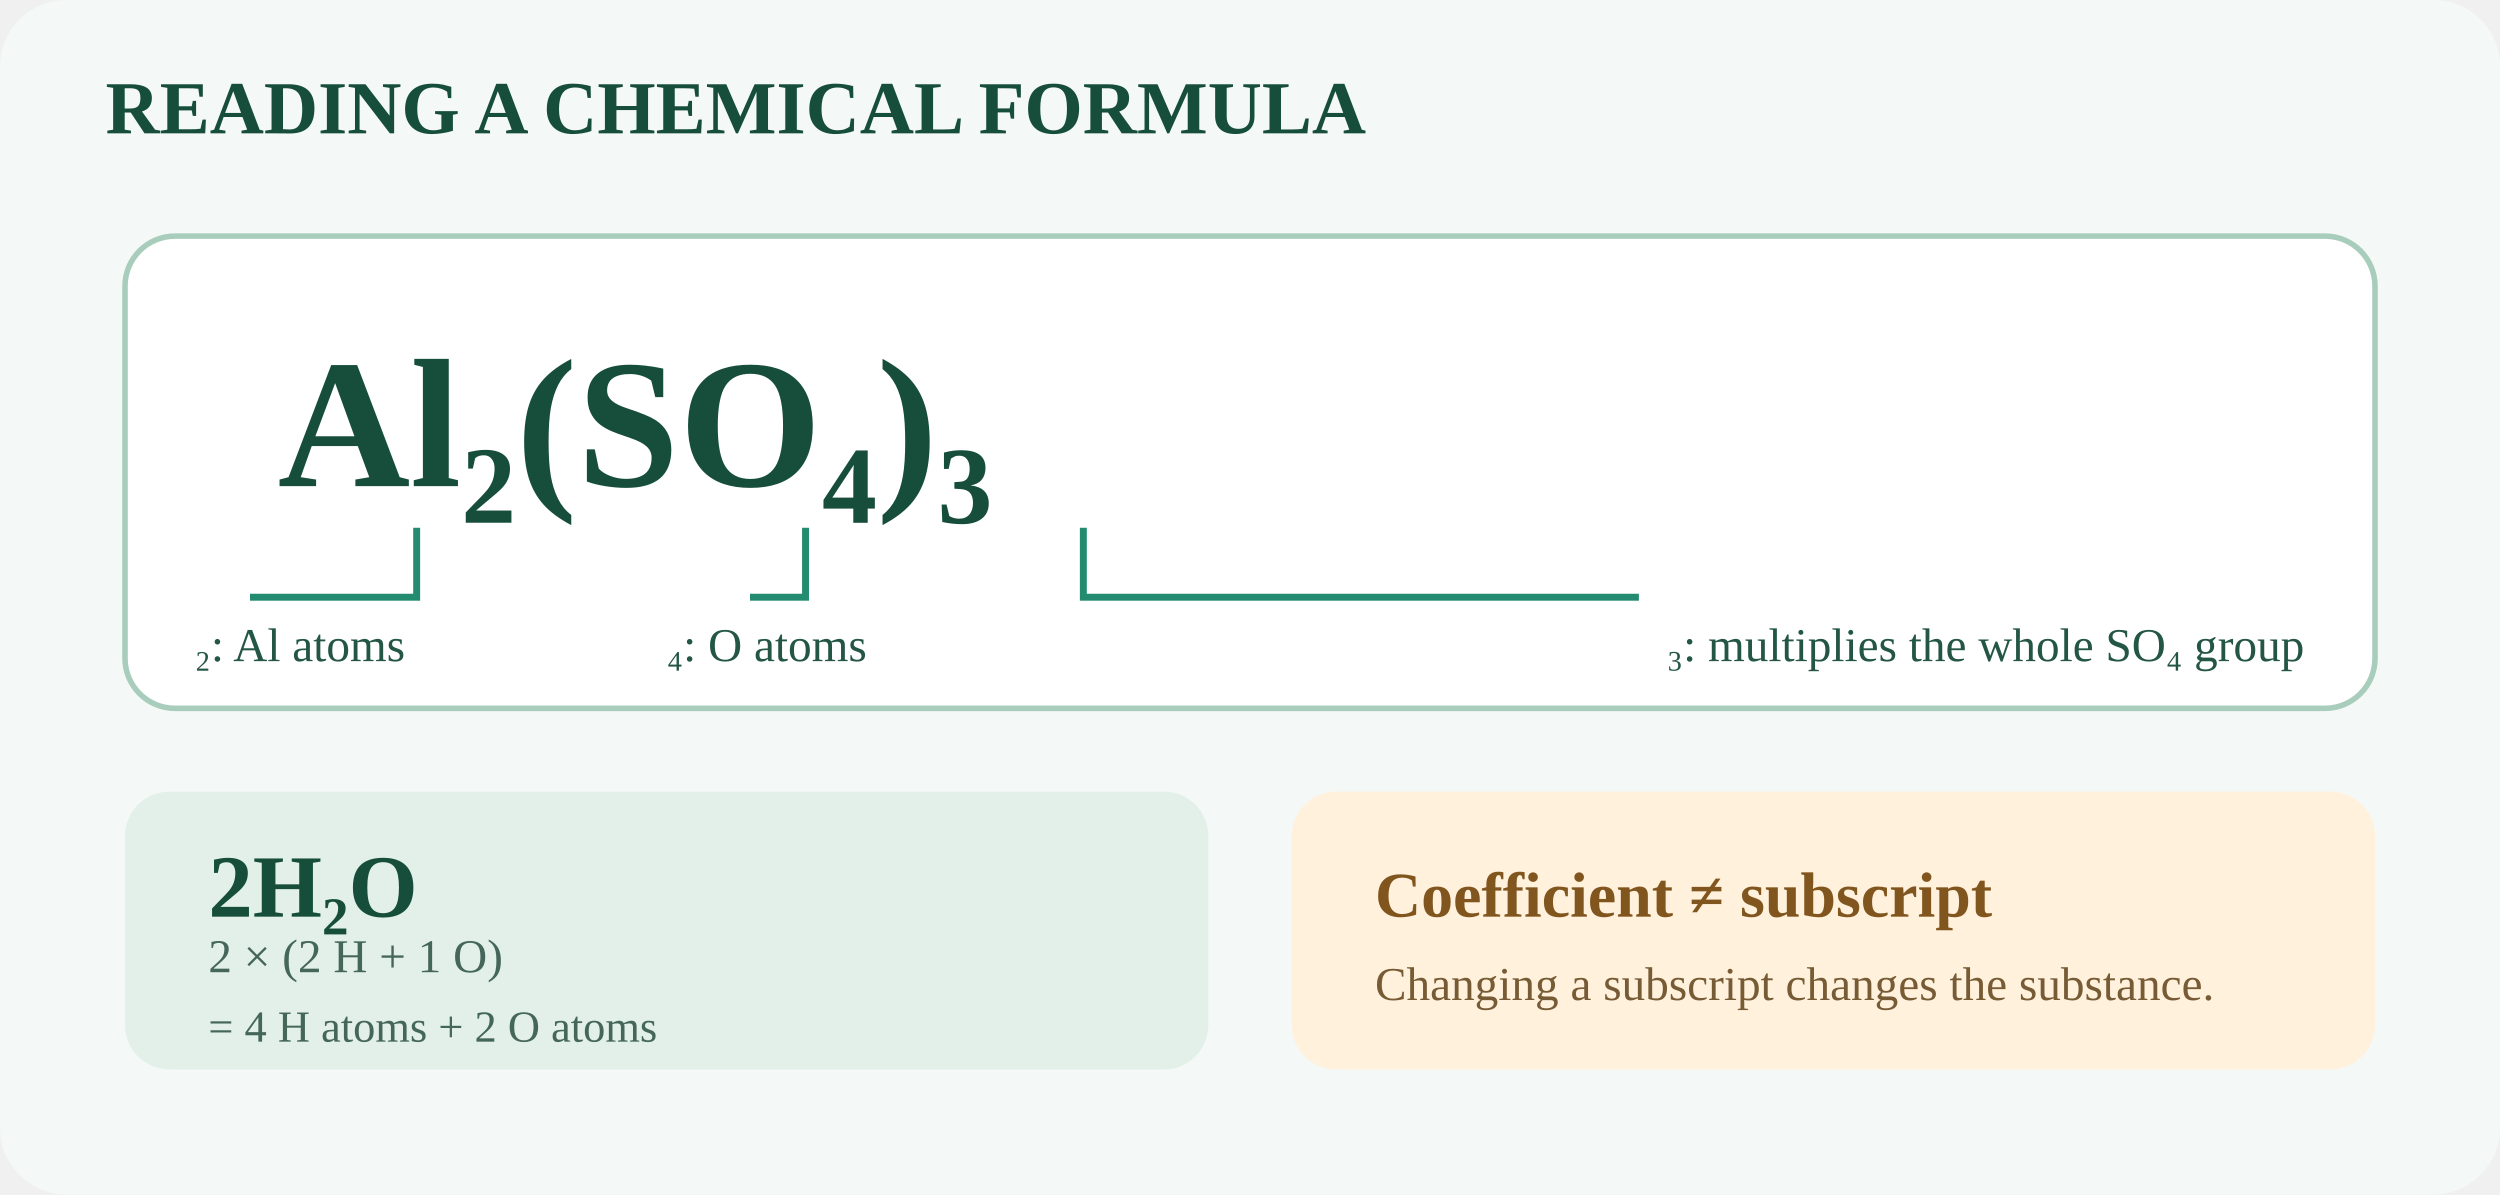
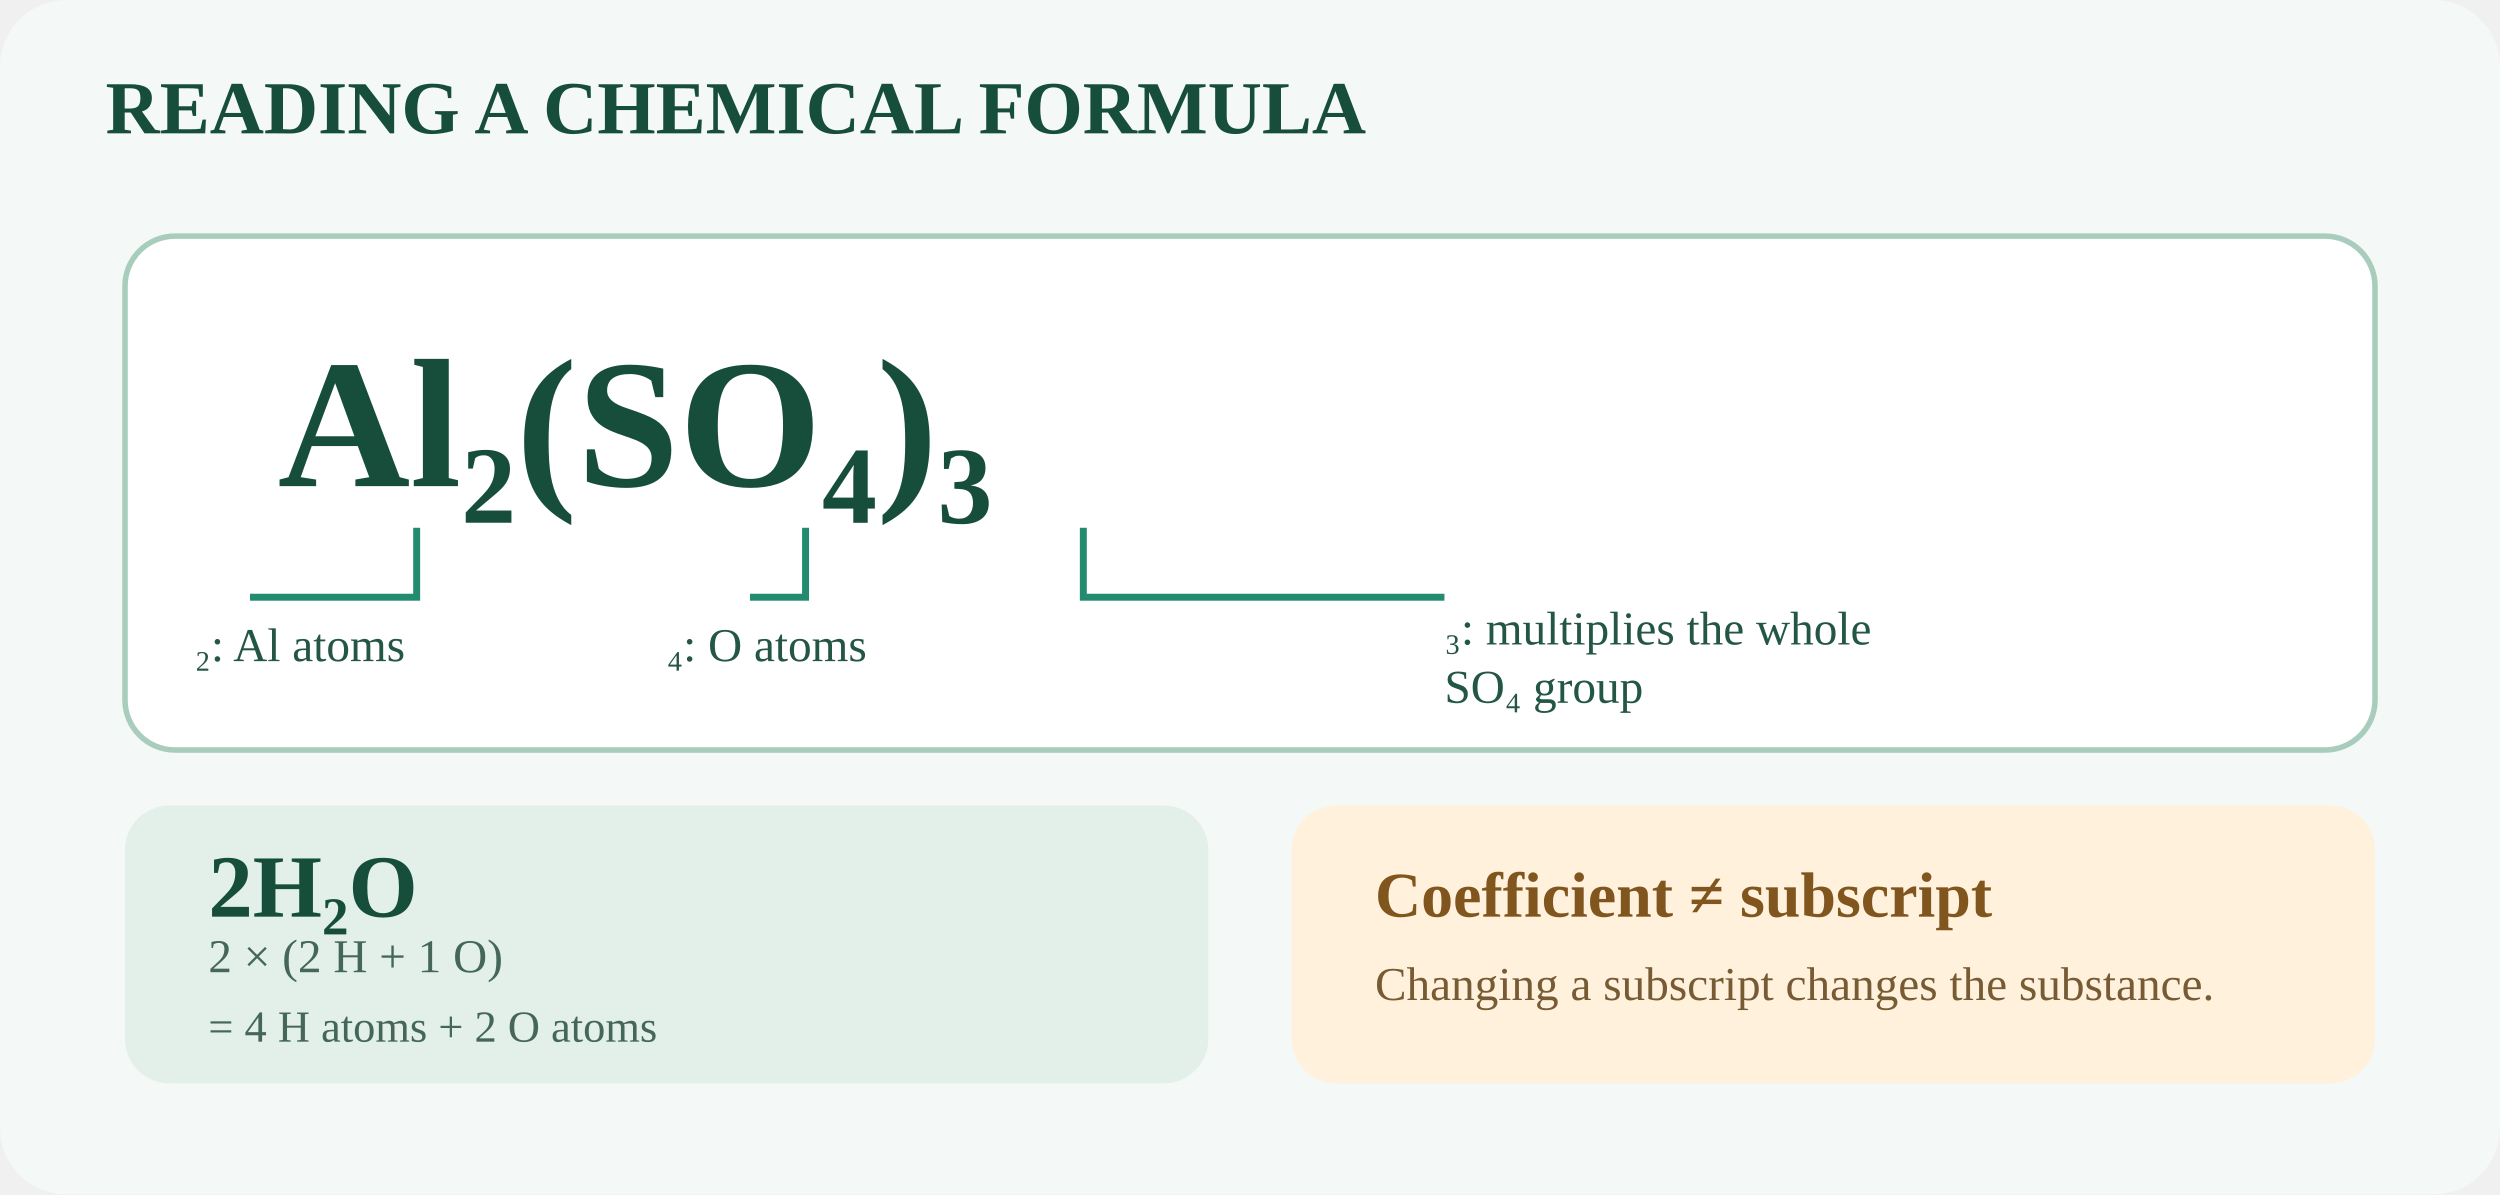
<svg xmlns="http://www.w3.org/2000/svg" viewBox="0 0 900 430" role="img" aria-labelledby="t d">
  <rect width="900" height="430" rx="24" fill="#f4f8f6" />
  <text x="38" y="48" font-size="27" font-weight="700" fill="#164e3b">READING A CHEMICAL FORMULA</text>
-   <rect x="45" y="85" width="810" height="170" rx="18" fill="#fff" stroke="#a9cdbd" stroke-width="2" />
+   <rect x="45" y="85" width="810" height="185" rx="18" fill="#fff" stroke="#a9cdbd" stroke-width="2" />
  <text x="100" y="175" font-size="66" font-weight="700" fill="#164e3b">Al₂(SO₄)₃</text>
-   <path d="M150 190 V215 H90 M290 190 V215 H270 M390 190 V215 H590" stroke-width="2.5" fill="none" stroke="#238b70" />
+   <path d="M150 190 V215 H90 M290 190 V215 H270 M390 190 V215 H520" stroke-width="2.5" fill="none" stroke="#238b70" />
  <g font-size="17" fill="#245646">
    <text x="70" y="238">₂: Al atoms</text>
    <text x="240" y="238">₄: O atoms</text>
-     <text x="600" y="238">₃: multiplies the whole SO₄ group</text>
+     <text x="520" y="232">₃: multiplies the whole</text>
+     <text x="520" y="253">SO₄ group</text>
  </g>
-   <rect x="45" y="285" width="390" height="100" rx="16" fill="#e2f0e9" />
+   <rect x="45" y="290" width="390" height="100" rx="16" fill="#e2f0e9" />
  <text x="75" y="330" font-size="32" font-weight="700" fill="#164e3b">2H₂O</text>
  <text x="75" y="350" font-size="17" fill="#45665b">2 × (2 H + 1 O)</text>
  <text x="75" y="375" font-size="16" fill="#45665b">= 4 H atoms + 2 O atoms</text>
-   <rect x="465" y="285" width="390" height="100" rx="16" fill="#fff1dc" />
+   <rect x="465" y="290" width="390" height="100" rx="16" fill="#fff1dc" />
  <text x="495" y="330" font-size="23" font-weight="700" fill="#81551e">Coefficient ≠ subscript</text>
  <text x="495" y="360" font-size="17" fill="#765b35">Changing a subscript changes the substance.</text>
</svg>
